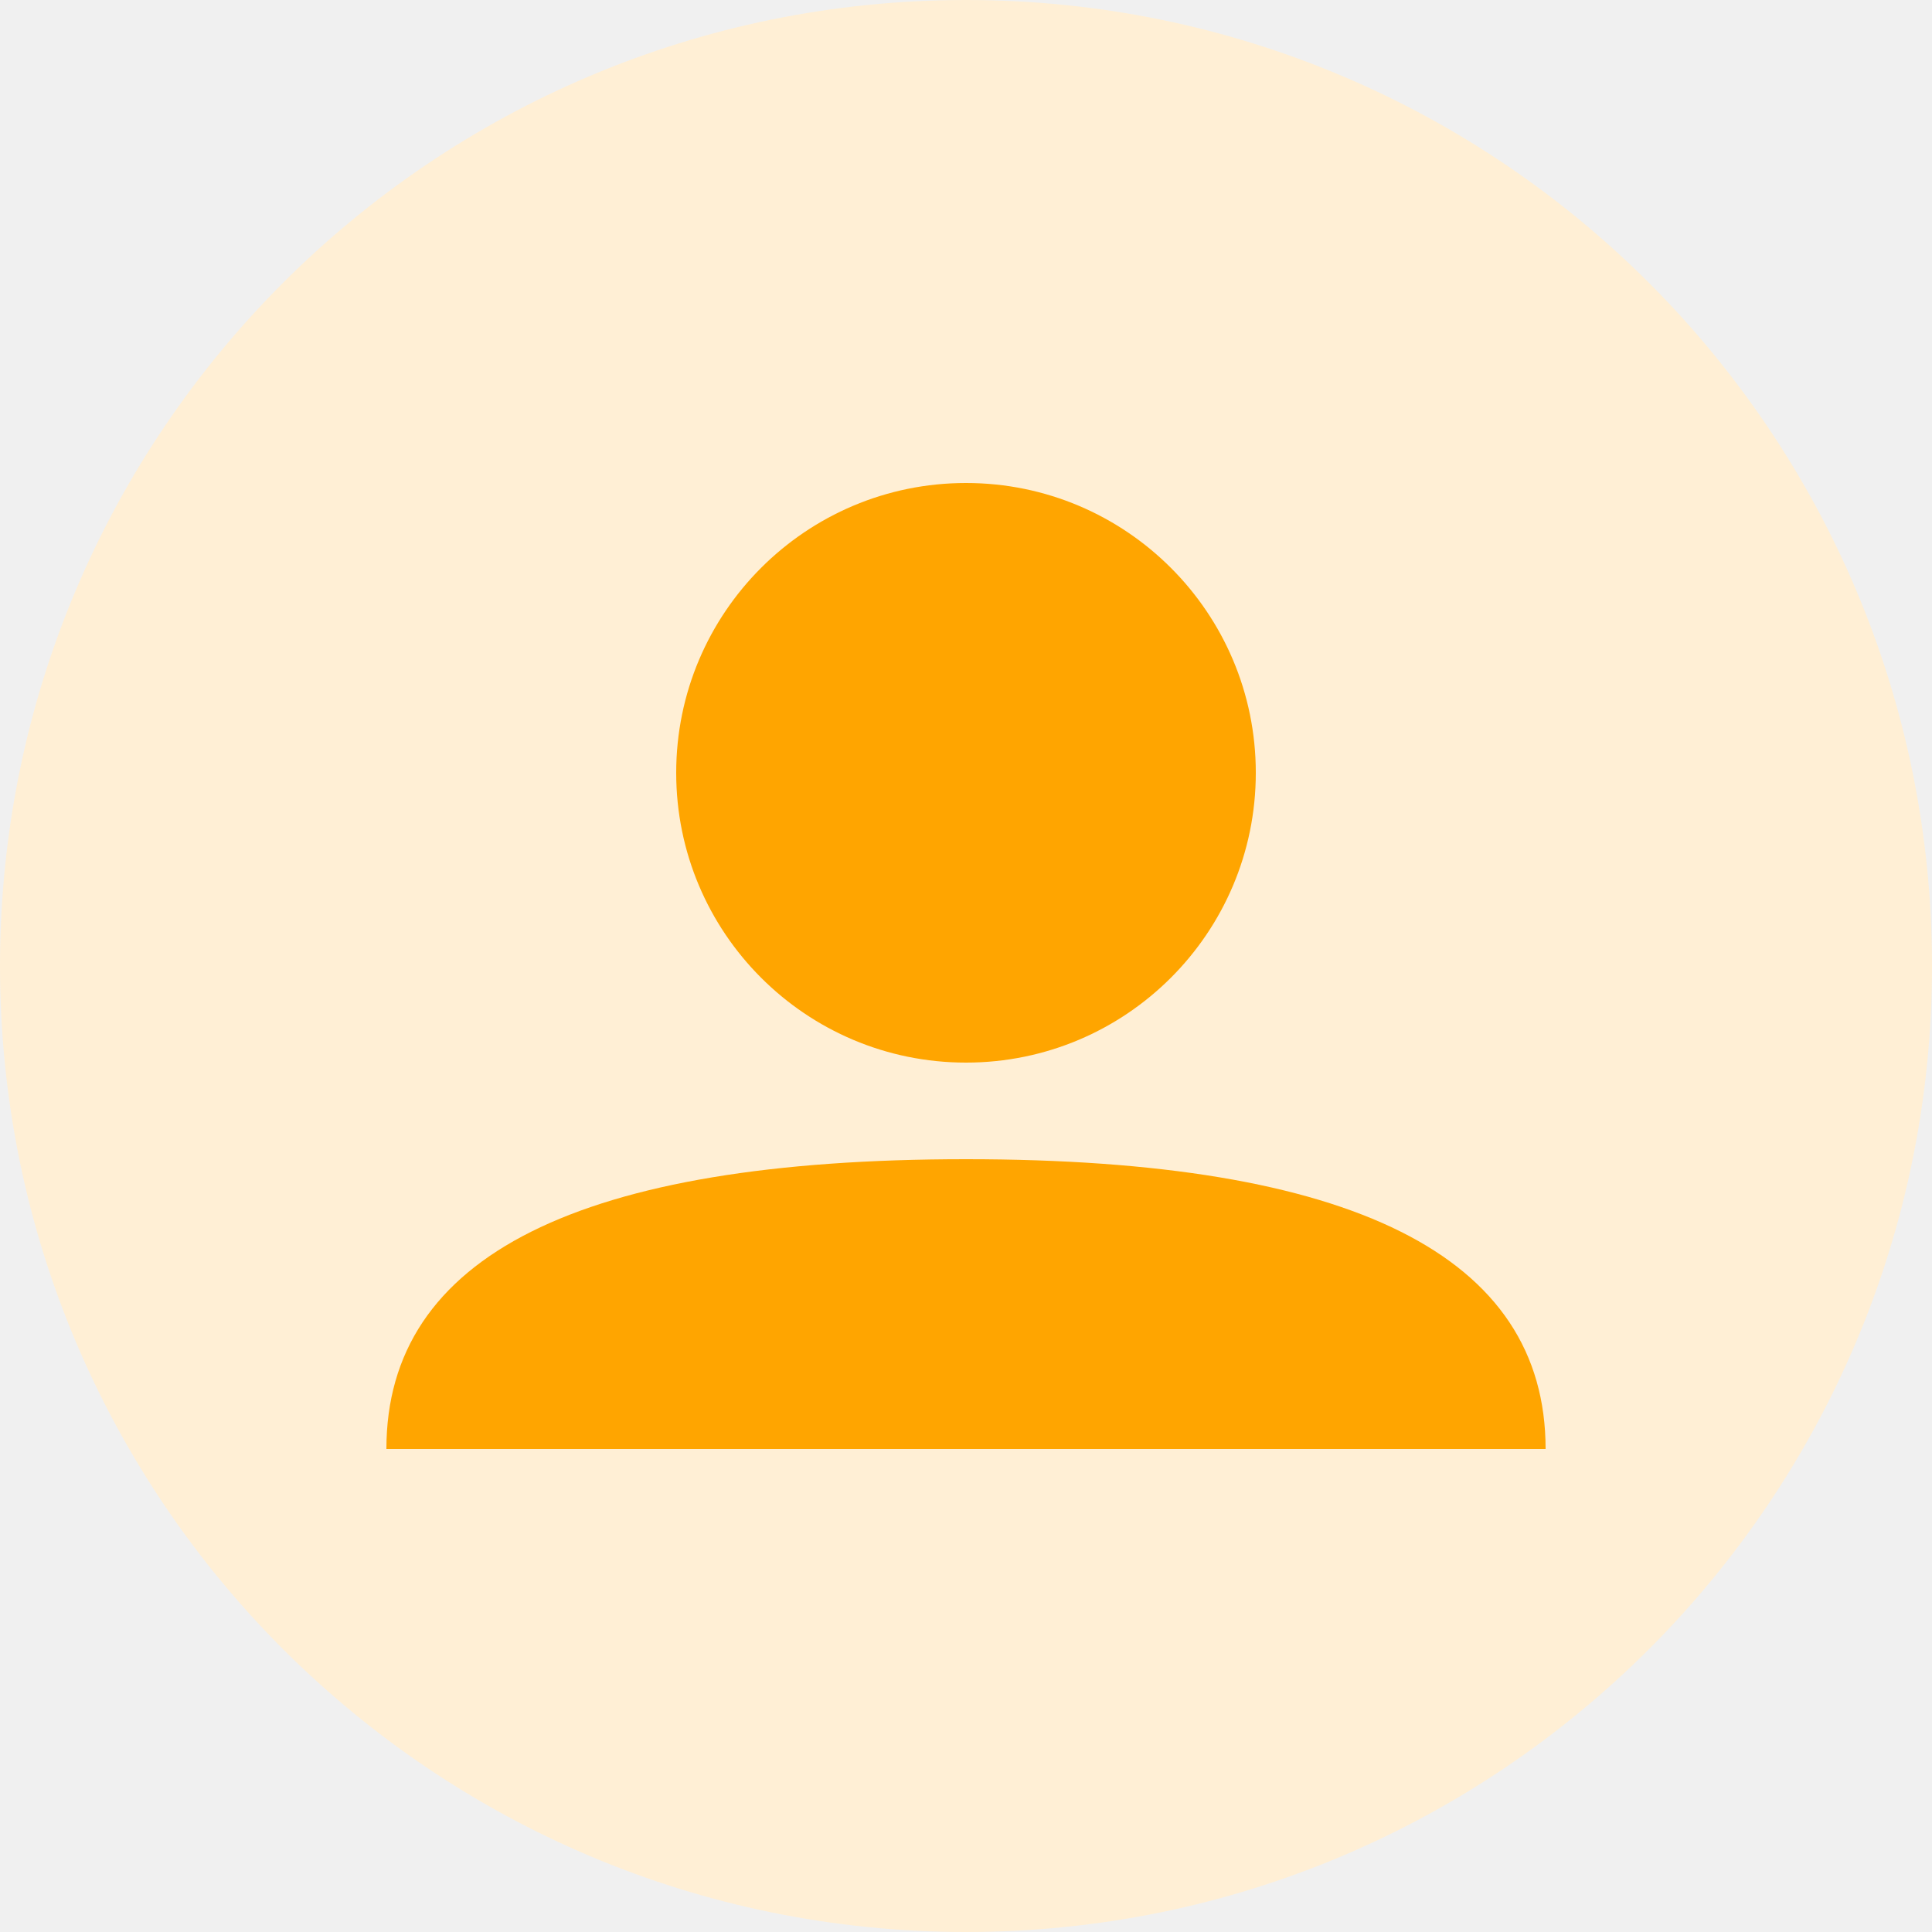
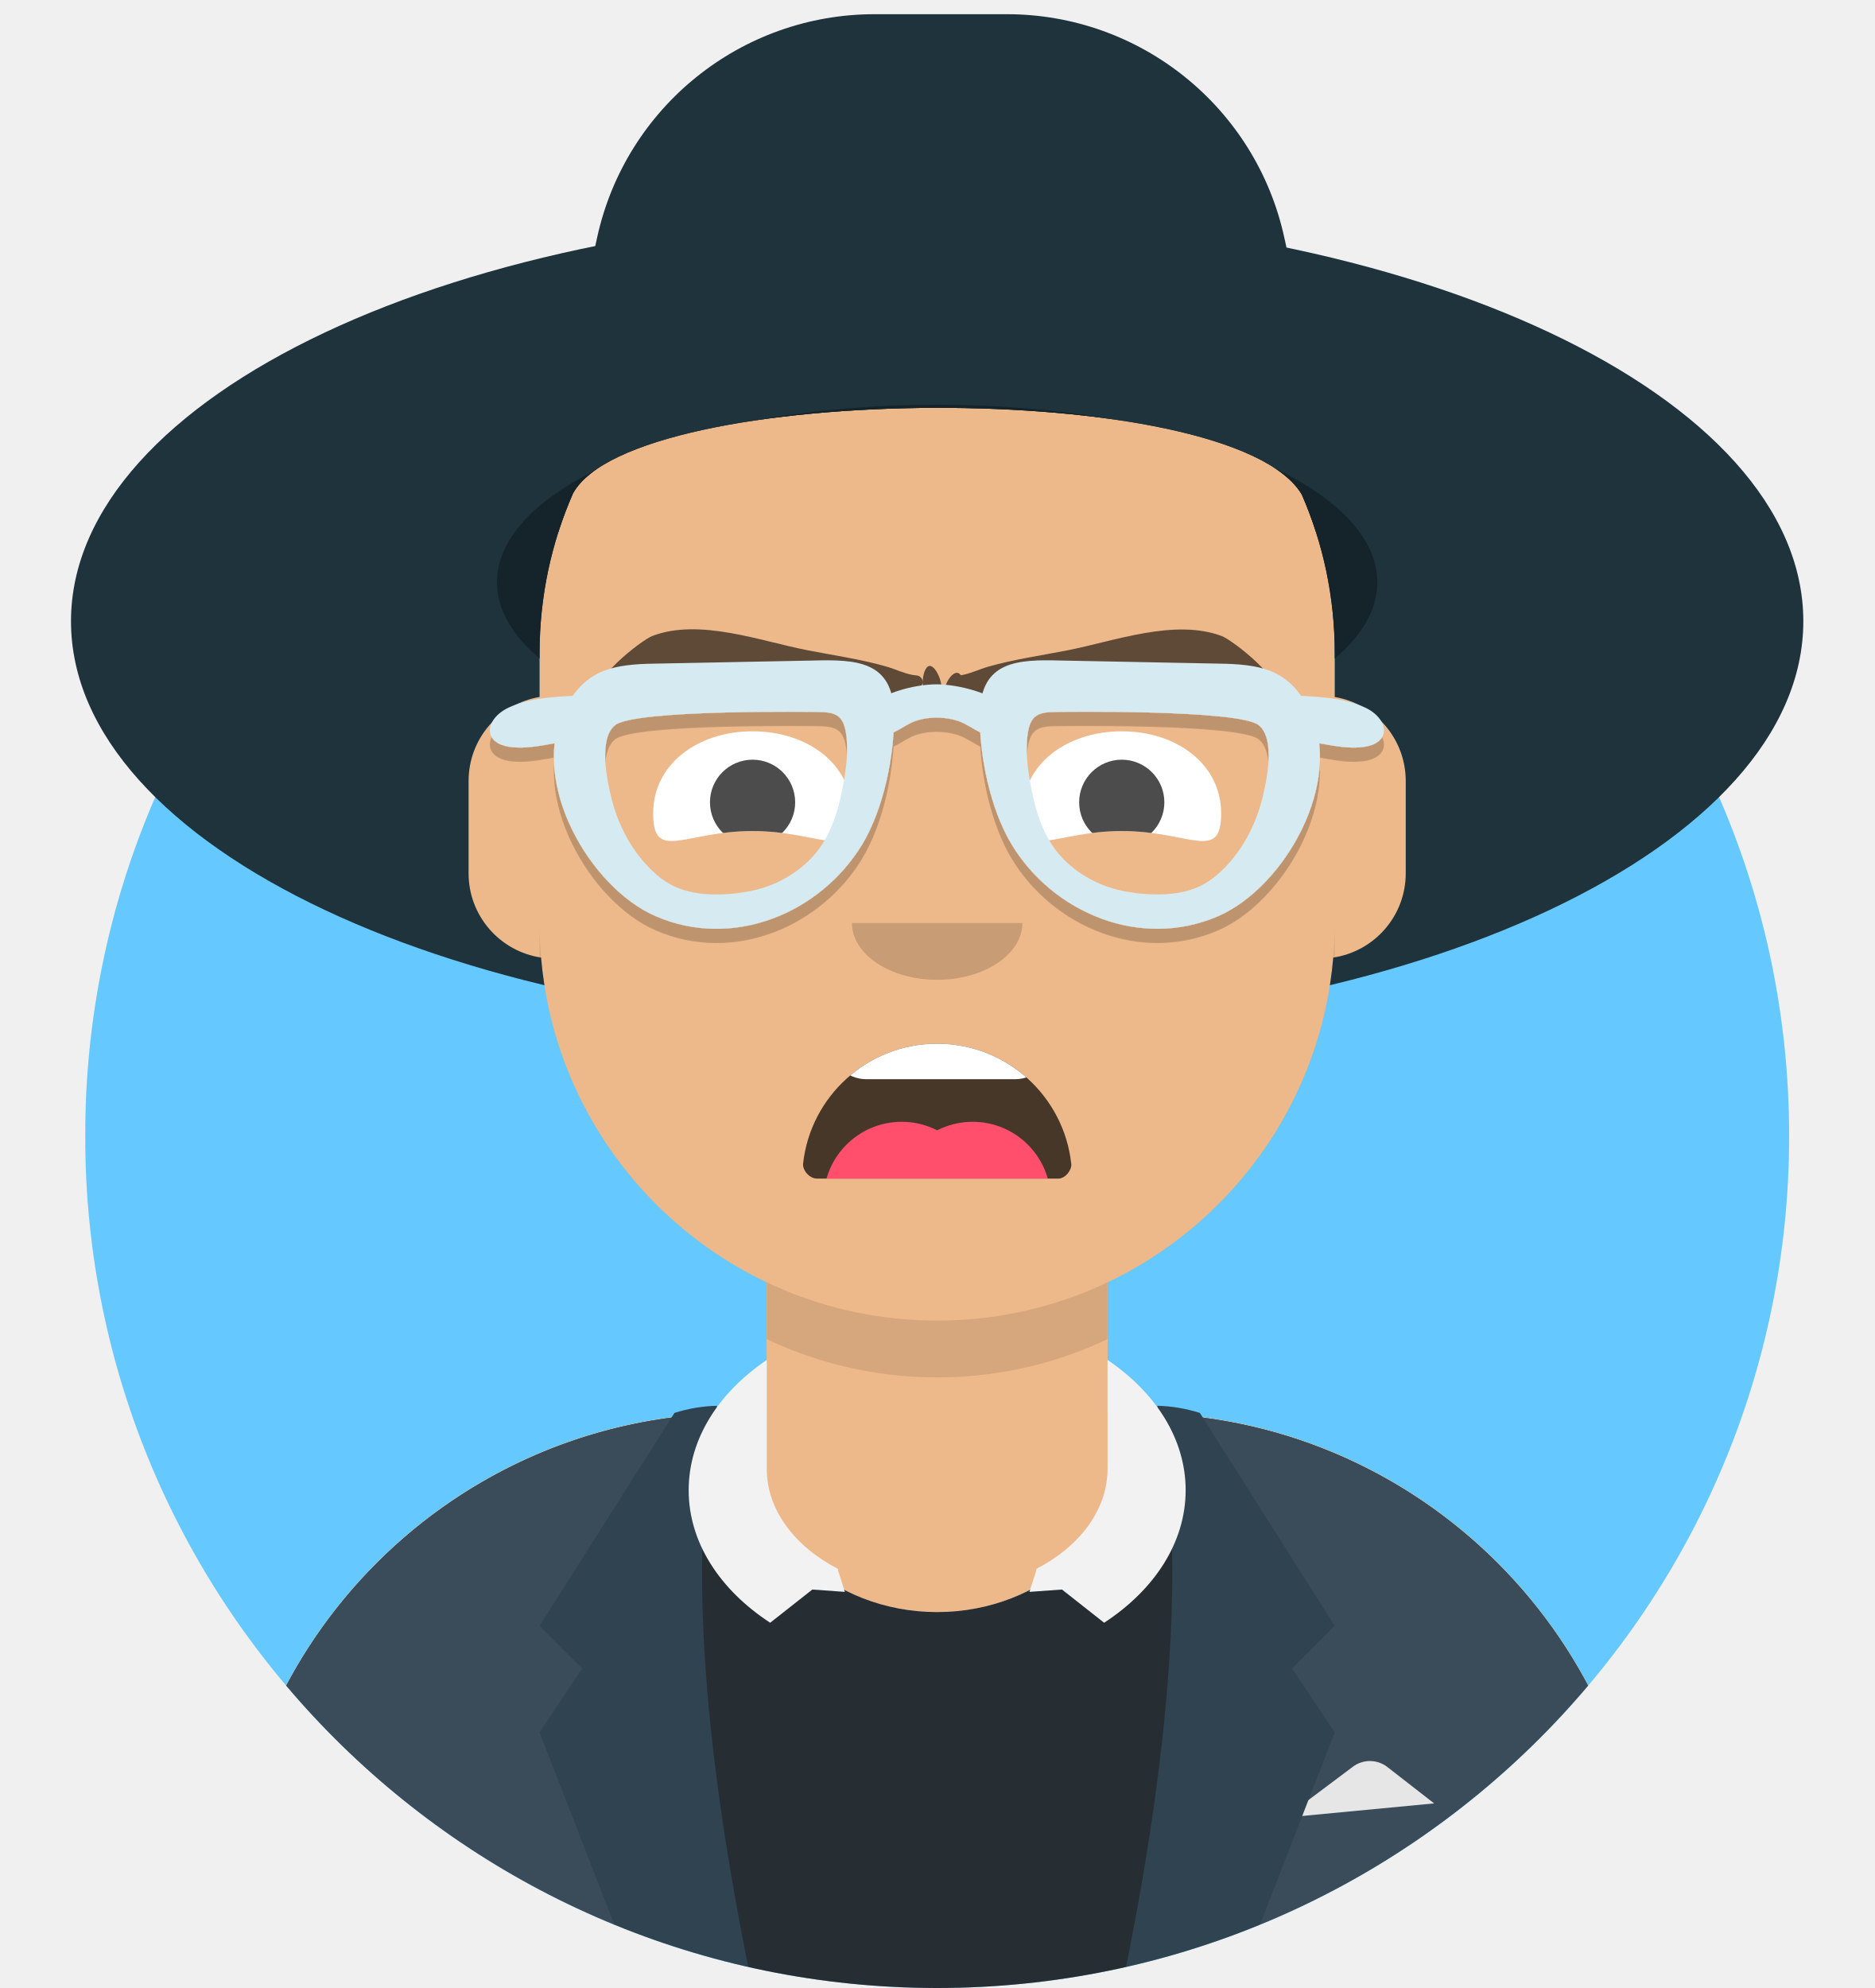
- <svg xmlns="http://www.w3.org/2000/svg" viewBox="0 0 100 100">
-   <circle cx="50" cy="50" r="50" fill="#FFEFD5" />
-   <circle cx="50" cy="40" r="15" fill="#FFA500" />
-   <path d="M 20 75 Q 20 60 50 60 Q 80 60 80 75" fill="#FFA500" />
+ <svg xmlns="http://www.w3.org/2000/svg" xmlns:xlink="http://www.w3.org/1999/xlink" width="264px" height="280px" viewBox="0 0 264 280" version="1.1">
+   <defs>
+     <circle id="react-path-1" cx="120" cy="120" r="120" />
+     <path d="M12,160 C12,226.274 65.726,280 132,280 C198.274,280 252,226.274 252,160 L264,160 L264,-1.42108547e-14 L-3.19744231e-14,-1.42108547e-14 L-3.19744231e-14,160 L12,160 Z" id="react-path-2" />
+     <path d="M124,144.611 L124,163 L128,163 L128,163 C167.765,163 200,195.235 200,235 L200,244 L0,244 L0,235 C-4.86974701e-15,195.235 32.235,163 72,163 L72,163 L76,163 L76,144.611 C58.763,136.422 46.372,119.687 44.305,99.881 C38.48,99.058 34,94.052 34,88 L34,74 C34,68.054 38.325,63.118 44,62.166 L44,56 L44,56 C44,25.072 69.072,5.68137151e-15 100,0 L100,0 L100,0 C130.928,-5.68137151e-15 156,25.072 156,56 L156,62.166 C161.675,63.118 166,68.054 166,74 L166,88 C166,94.052 161.52,99.058 155.695,99.881 C153.628,119.687 141.237,136.422 124,144.611 Z" id="react-path-3" />
+   </defs>
+   <g id="Avataaar" stroke="none" stroke-width="1" fill="none" fill-rule="evenodd">
+     <g transform="translate(-825, -1100)" id="Avataaar/Circle">
+       <g transform="translate(825, 1100)">
+         <g id="Circle" stroke-width="1" fill-rule="evenodd" transform="translate(12, 40)">
+           <mask id="react-mask-4" fill="white">
+             <use xlink:href="#react-path-1" />
+           </mask>
+           <use id="Circle-Background" fill="#E6E6E6" xlink:href="#react-path-1" />
+           <g id="Color/Palette/Blue-01" mask="url(#react-mask-4)" fill="#65C9FF">
+             <rect id="🖍Color" x="0" y="0" width="240" height="240" />
+           </g>
+         </g>
+         <mask id="react-mask-5" fill="white">
+           <use xlink:href="#react-path-2" />
+         </mask>
+         <g id="Mask" />
+         <g id="Avataaar" stroke-width="1" fill-rule="evenodd" mask="url(#react-mask-5)">
+           <g id="Body" transform="translate(32, 36)">
+             <mask id="react-mask-6" fill="white">
+               <use xlink:href="#react-path-3" />
+             </mask>
+             <use fill="#D0C6AC" xlink:href="#react-path-3" />
+             <g id="Skin/👶🏽-03-Brown" mask="url(#react-mask-6)" fill="#EDB98A">
+               <g transform="translate(0, 0)" id="Color">
+                 <rect x="0" y="0" width="264" height="280" />
+               </g>
+             </g>
+             <path d="M156,79 L156,102 C156,132.928 130.928,158 100,158 C69.072,158 44,132.928 44,102 L44,79 L44,94 C44,124.928 69.072,150 100,150 C130.928,150 156,124.928 156,94 L156,79 Z" id="Neck-Shadow" fill-opacity="0.1" fill="#000000" mask="url(#react-mask-6)" />
+           </g>
+           <g id="Clothing/Blazer-+-Sweater" transform="translate(0, 170)">
+             <defs>
+               <path d="M105.192,29.052 L104,29.052 L104,29.052 C64.235,29.052 32,61.287 32,101.052 L32,110 L232,110 L232,101.052 C232,61.287 199.765,29.052 160,29.052 L160,29.052 L158.808,29.052 C158.935,30.035 159,31.036 159,32.052 C159,45.859 146.912,57.052 132,57.052 C117.088,57.052 105,45.859 105,32.052 C105,31.036 105.065,30.035 105.192,29.052 Z" id="react-path-1685" />
+             </defs>
+             <mask id="react-mask-1686" fill="white">
+               <use xlink:href="#react-path-1685" />
+             </mask>
+             <use id="Clothes" fill="#E6E6E6" fill-rule="evenodd" xlink:href="#react-path-1685" />
+             <g id="Color/Palette/Black" mask="url(#react-mask-1686)" fill-rule="evenodd" fill="#262E33">
+               <rect id="🖍Color" x="0" y="0" width="264" height="110" />
+             </g>
+             <g id="Blazer" stroke-width="1" fill-rule="evenodd" transform="translate(32, 28)">
+               <path d="M68.785,1.122 C30.512,2.804 1.24427139e-14,34.365 0,73.052 L0,82 L69.362,82 C65.961,69.92 64,55.709 64,40.5 C64,26.173 65.74,12.731 68.785,1.122 Z M131.638,82 L200,82 L200,73.052 C200,34.707 170.025,3.363 132.229,1.174 C135.265,12.771 137,26.194 137,40.5 C137,55.709 135.039,69.92 131.638,82 Z" id="Saco" fill="#3A4C5A" />
+               <path d="M149,58 L158.556,50.833 L158.556,50.833 C159.999,49.751 161.988,49.768 163.412,50.876 L170,56 L149,58 Z" id="Pocket-hanky" fill="#E6E6E6" />
+               <path d="M69,1.13686838e-13 C65,19.333 66.667,46.667 74,82 L58,82 L44,46 L50,37 L44,31 L63,1 C65.028,0.369 67.028,0.036 69,1.13686838e-13 Z" id="Wing" fill="#2F4351" />
+               <path d="M151,1.13686838e-13 C147,19.333 148.667,46.667 156,82 L140,82 L126,46 L132,37 L126,31 L145,1 C147.028,0.369 149.028,0.036 151,1.13686838e-13 Z" id="Wing" fill="#2F4351" transform="translate(141, 41) scale(-1, 1) translate(-141, -41) " />
+             </g>
+             <path d="M156,21.539 C162.772,26.136 167,32.656 167,39.888 C167,47.289 162.572,53.945 155.52,58.556 L149.579,53.876 L145,54.208 L146,51.057 L145.922,50.996 C152.022,47.853 156,42.7 156,36.877 L156,21.539 Z M108,21.539 C101.228,26.136 97,32.656 97,39.888 C97,47.289 101.428,53.945 108.48,58.556 L114.421,53.876 L119,54.208 L118,51.057 L118.078,50.996 C111.978,47.853 108,42.7 108,36.877 L108,21.539 Z" id="Collar" fill="#F2F2F2" fill-rule="evenodd" />
+           </g>
+           <g id="Face" transform="translate(76, 82)" fill="#000000">
+             <g id="Mouth/Concerned" transform="translate(2, 52)">
+               <defs>
+                 <path d="M35.118,15.128 C36.176,24.62 44.226,32 54,32 C63.804,32 71.874,24.574 72.892,15.04 C72.974,14.273 72.117,13 71.043,13 C56.149,13 44.738,13 37.087,13 C36.007,13 35.012,14.178 35.118,15.128 Z" id="react-path-1687" />
+               </defs>
+               <mask id="react-mask-1688" fill="white">
+                 <use xlink:href="#react-path-1687" transform="translate(54.00364, 22.5) scale(1, -1) translate(-54.00364, -22.5) " />
+               </mask>
+               <use id="Mouth" fill-opacity="0.7" fill="#000000" fill-rule="evenodd" transform="translate(54.00364, 22.5) scale(1, -1) translate(-54.00364, -22.5) " xlink:href="#react-path-1687" />
+               <rect id="Teeth" fill="#FFFFFF" fill-rule="evenodd" mask="url(#react-mask-1688)" x="39" y="2" width="31" height="16" rx="5" />
+               <g id="Tongue" stroke-width="1" fill-rule="evenodd" mask="url(#react-mask-1688)" fill="#FF4F6D">
+                 <g transform="translate(38, 24)">
+                   <circle id="friend?" cx="11" cy="11" r="11" />
+                   <circle id="How-you-doing" cx="21" cy="11" r="11" />
+                 </g>
+               </g>
+             </g>
+             <g id="Nose/Default" transform="translate(28, 40)" fill-opacity="0.16">
+               <path d="M16,8 C16,12.418 21.373,16 28,16 L28,16 C34.627,16 40,12.418 40,8" id="Nose" />
+             </g>
+             <g id="Eyes/Squint-😊" transform="translate(0, 8)">
+               <defs>
+                 <path d="M14,14.048 C23.61,14.048 28,18.499 28,11.562 C28,4.624 21.732,0 14,0 C6.268,0 0,4.624 0,11.562 C0,18.499 4.39,14.048 14,14.048 Z" id="react-path-1689" />
+                 <path d="M14,14.048 C23.61,14.048 28,18.499 28,11.562 C28,4.624 21.732,0 14,0 C6.268,0 0,4.624 0,11.562 C0,18.499 4.39,14.048 14,14.048 Z" id="react-path-1690" />
+               </defs>
+               <g id="Eye" transform="translate(16, 13)">
+                 <mask id="react-mask-1691" fill="white">
+                   <use xlink:href="#react-path-1689" />
+                 </mask>
+                 <use id="The-white-stuff" fill="#FFFFFF" xlink:href="#react-path-1689" />
+                 <circle fill-opacity="0.7" fill="#000000" mask="url(#react-mask-1691)" cx="14" cy="10" r="6" />
+               </g>
+               <g id="Eye" transform="translate(68, 13)">
+                 <mask id="react-mask-1692" fill="white">
+                   <use xlink:href="#react-path-1690" />
+                 </mask>
+                 <use id="Eyeball-Mask" fill="#FFFFFF" xlink:href="#react-path-1690" />
+                 <circle fill-opacity="0.7" fill="#000000" mask="url(#react-mask-1692)" cx="14" cy="10" r="6" />
+               </g>
+             </g>
+             <g id="Eyebrow/Natural/Unibrow-Natural" fill-opacity="0.6">
+               <path d="M57.001,12 C57,11.996 57,11.996 57.001,12 M59.46,14.892 C61.312,16.059 64.113,16.789 65.703,17.051 C71.949,18.077 78.015,15.946 84.172,15.015 C89.636,14.19 95.856,13.497 100.86,16.508 C100.988,16.584 101.998,17.215 102.525,17.751 C102.91,18.144 103.563,18.062 103.823,17.572 C105.242,14.894 97.724,8.76 96.281,8.15 C89.747,5.392 81.09,8.324 74.428,9.389 C70.689,9.987 66.928,10.38 63.241,11.291 C61.919,11.617 60.628,12.207 59.338,12.372 C59.185,12.143 58.989,12 58.763,12 C57.592,12 55.845,15.457 58.075,15.655 C58.773,15.716 59.216,15.382 59.46,14.892 Z" id="Kahlo" transform="translate(80.5, 12.5) rotate(-2) translate(-80.5, -12.5) " />
+               <path d="M54.999,12 C55,11.996 55,11.996 54.999,12 M15.719,8.15 C22.253,5.392 30.91,8.324 37.572,9.389 C41.311,9.987 45.072,10.38 48.759,11.291 C50.242,11.657 51.685,12.354 53.131,12.413 C53.833,12.441 54.267,13.276 53.815,13.824 C52.332,15.618 48.327,16.717 46.297,17.051 C40.051,18.077 33.985,15.946 27.828,15.015 C22.364,14.19 16.144,13.497 11.14,16.508 C11.012,16.584 10.002,17.215 9.475,17.751 C9.09,18.144 8.437,18.062 8.177,17.572 C6.758,14.894 14.276,8.76 15.719,8.15 Z M54.934,11 C56.105,11 57.852,15.402 55.622,15.653 C53.392,15.904 53.763,11 54.934,11 Z" id="Frida" transform="translate(32.34868, 12.5) rotate(2) translate(-32.34868, -12.5) " />
+             </g>
+           </g>
+           <g id="Top" stroke-width="1" fill-rule="evenodd">
+             <defs>
+               <rect id="react-path-1697" x="0" y="0" width="264" height="280" />
+               <path d="M156,180.611 C173.531,172.283 186.048,155.115 187.791,134.867 C193.569,134.002 198,129.019 198,123 L198,110 C198,104.054 193.675,99.118 188,98.166 L188,92 C188,84.055 186.345,76.496 183.362,69.649 C173.435,53 89.313,53.803 80.71,69.485 C77.681,76.375 76,83.991 76,92 L76,98.166 C70.325,99.118 66,104.054 66,110 L66,123 C66,129.019 70.431,134.002 76.209,134.867 C77.952,155.115 90.469,172.283 108,180.611 L108,199 L104,199 L104,199 C64.235,199 32,231.235 32,271 L32,280 L232,280 L232,271 C232,231.235 199.765,199 160,199 L156,199 L156,180.611 Z M0,5.68434189e-14 L264,5.68434189e-14 L264,280 L0,280 L0,5.68434189e-14 Z" id="react-path-1696" />
+               <filter x="-0.8%" y="-2.0%" width="101.5%" height="108.0%" filterUnits="objectBoundingBox" id="react-filter-1693">
+                 <feOffset dx="0" dy="2" in="SourceAlpha" result="shadowOffsetOuter1" />
+                 <feColorMatrix values="0 0 0 0 0   0 0 0 0 0   0 0 0 0 0  0 0 0 0.16 0" type="matrix" in="shadowOffsetOuter1" result="shadowMatrixOuter1" />
+                 <feMerge>
+                   <feMergeNode in="shadowMatrixOuter1" />
+                   <feMergeNode in="SourceGraphic" />
+                 </feMerge>
+               </filter>
+             </defs>
+             <mask id="react-mask-1694" fill="white">
+               <use xlink:href="#react-path-1697" />
+             </mask>
+             <g id="Mask" />
+             <g id="Top/Accesories/Hat" mask="url(#react-mask-1694)">
+               <g transform="translate(-1, 0)">
+                 <g id="Hat" stroke-width="1" fill-rule="evenodd" transform="translate(1, 0)">
+                   <mask id="react-mask-1695" fill="white">
+                     <use xlink:href="#react-path-1696" />
+                   </mask>
+                   <g id="Mask-Hair" />
+                   <path d="M123.182,2 L141.818,2 L141.818,2 C160.609,2 176.867,15.08 180.89,33.436 L190,75 L75,75 L84.11,33.436 L84.11,33.436 C88.133,15.08 104.391,2 123.182,2 Z" fill="#1F333C" mask="url(#react-mask-1695)" />
+                   <ellipse id="Hipster" fill="#1F333C" mask="url(#react-mask-1695)" cx="132" cy="87.5" rx="122" ry="57.5" />
+                   <ellipse id="Very" fill="#15232A" mask="url(#react-mask-1695)" cx="132" cy="82" rx="62" ry="25" />
+                 </g>
+                 <g id="Top/_Resources/Prescription-01" fill="none" transform="translate(62, 85)" stroke-width="1">
+                   <defs>
+                     <filter x="-0.8%" y="-2.4%" width="101.5%" height="109.8%" filterUnits="objectBoundingBox" id="react-filter-1698">
+                       <feOffset dx="0" dy="2" in="SourceAlpha" result="shadowOffsetOuter1" />
+                       <feColorMatrix values="0 0 0 0 0   0 0 0 0 0   0 0 0 0 0  0 0 0 0.2 0" type="matrix" in="shadowOffsetOuter1" result="shadowMatrixOuter1" />
+                       <feMerge>
+                         <feMergeNode in="shadowMatrixOuter1" />
+                         <feMergeNode in="SourceGraphic" />
+                       </feMerge>
+                     </filter>
+                   </defs>
+                   <g id="Glasses" filter="url(#react-filter-1698)" transform="translate(8, 8)" fill="#D6EAF2">
+                     <path d="M46.249,7.275 C48.621,7.298 49.742,7.692 50.146,10.165 C50.555,12.671 50.157,15.487 49.685,17.955 C48.965,21.723 47.767,25.415 44.978,28.169 C43.508,29.619 41.717,30.775 39.811,31.564 C38.799,31.983 37.73,32.286 36.661,32.516 C36.349,32.583 33.682,32.95 35.318,32.764 C31.501,33.199 27.36,33.182 24.172,30.753 C20.64,28.06 18.22,23.8 17.157,19.556 C16.534,17.073 15.226,11.134 17.616,9.149 C20.353,6.875 46.249,7.275 46.249,7.275 L46.249,7.275 Z M22.218,0.49 C16.777,0.678 13.147,1.634 10.463,7.069 C5.546,17.03 13.963,31.969 23.352,36.039 C34.329,40.799 46.592,35.532 52.396,26.006 C55.469,20.962 57.022,13.323 56.922,7.504 C56.795,0.076 51.607,-0.13 45.509,0.034 L22.218,0.49 Z" id="Frame-Stuff" />
+                     <path d="M79.681,7.273 C77.309,7.295 76.188,7.689 75.784,10.163 C75.374,12.668 75.772,15.485 76.244,17.952 C76.965,21.72 78.163,25.412 80.952,28.166 C82.421,29.616 84.213,30.772 86.119,31.562 C87.131,31.981 88.2,32.284 89.268,32.513 C89.581,32.58 92.247,32.948 90.612,32.761 C94.429,33.197 98.57,33.179 101.757,30.75 C105.29,28.058 107.709,23.798 108.773,19.554 C109.396,17.071 110.703,11.132 108.314,9.147 C105.576,6.872 79.681,7.273 79.681,7.273 L79.681,7.273 Z M103.712,0.488 C109.152,0.675 112.783,1.632 115.466,7.067 C120.384,17.028 111.967,31.966 102.577,36.037 C91.6,40.797 79.338,35.529 73.534,26.004 C70.461,20.96 68.907,13.321 69.007,7.501 C69.135,0.074 74.323,-0.132 80.421,0.032 L103.712,0.488 Z" id="Frame-Stuff" />
+                     <path d="M13.197,4.927 C9.785,5.118 5.886,5.164 2.69,6.639 C-0.695,8.201 -1.218,11.739 3.049,12.226 C4.971,12.446 6.895,12.083 8.787,11.745 C10.337,11.468 12.442,11.558 13.906,10.966 C16.636,9.862 16.46,4.74 13.197,4.927" id="Frame-Stuff" />
+                     <path d="M112.735,4.927 C116.147,5.118 120.046,5.164 123.242,6.639 C126.626,8.201 127.149,11.739 122.882,12.226 C120.961,12.446 119.037,12.083 117.144,11.745 C115.595,11.468 113.49,11.558 112.025,10.966 C109.296,9.862 109.471,4.74 112.735,4.927" id="Frame-Stuff" />
+                     <path d="M73.109,7.013 C71.163,4.713 66.091,3.385 62.891,3.385 C59.691,3.385 54.768,4.713 52.822,7.013 C51.841,8.172 51.807,9.724 53.508,10.451 C55.626,11.357 57.517,9.714 59.213,8.855 C61.381,7.757 64.712,7.877 66.719,8.855 C68.427,9.688 70.305,11.357 72.423,10.451 C74.124,9.724 74.091,8.172 73.109,7.013" id="Frame-Stuff" />
+                   </g>
+                 </g>
+               </g>
+             </g>
+           </g>
+         </g>
+       </g>
+     </g>
+   </g>
</svg>
